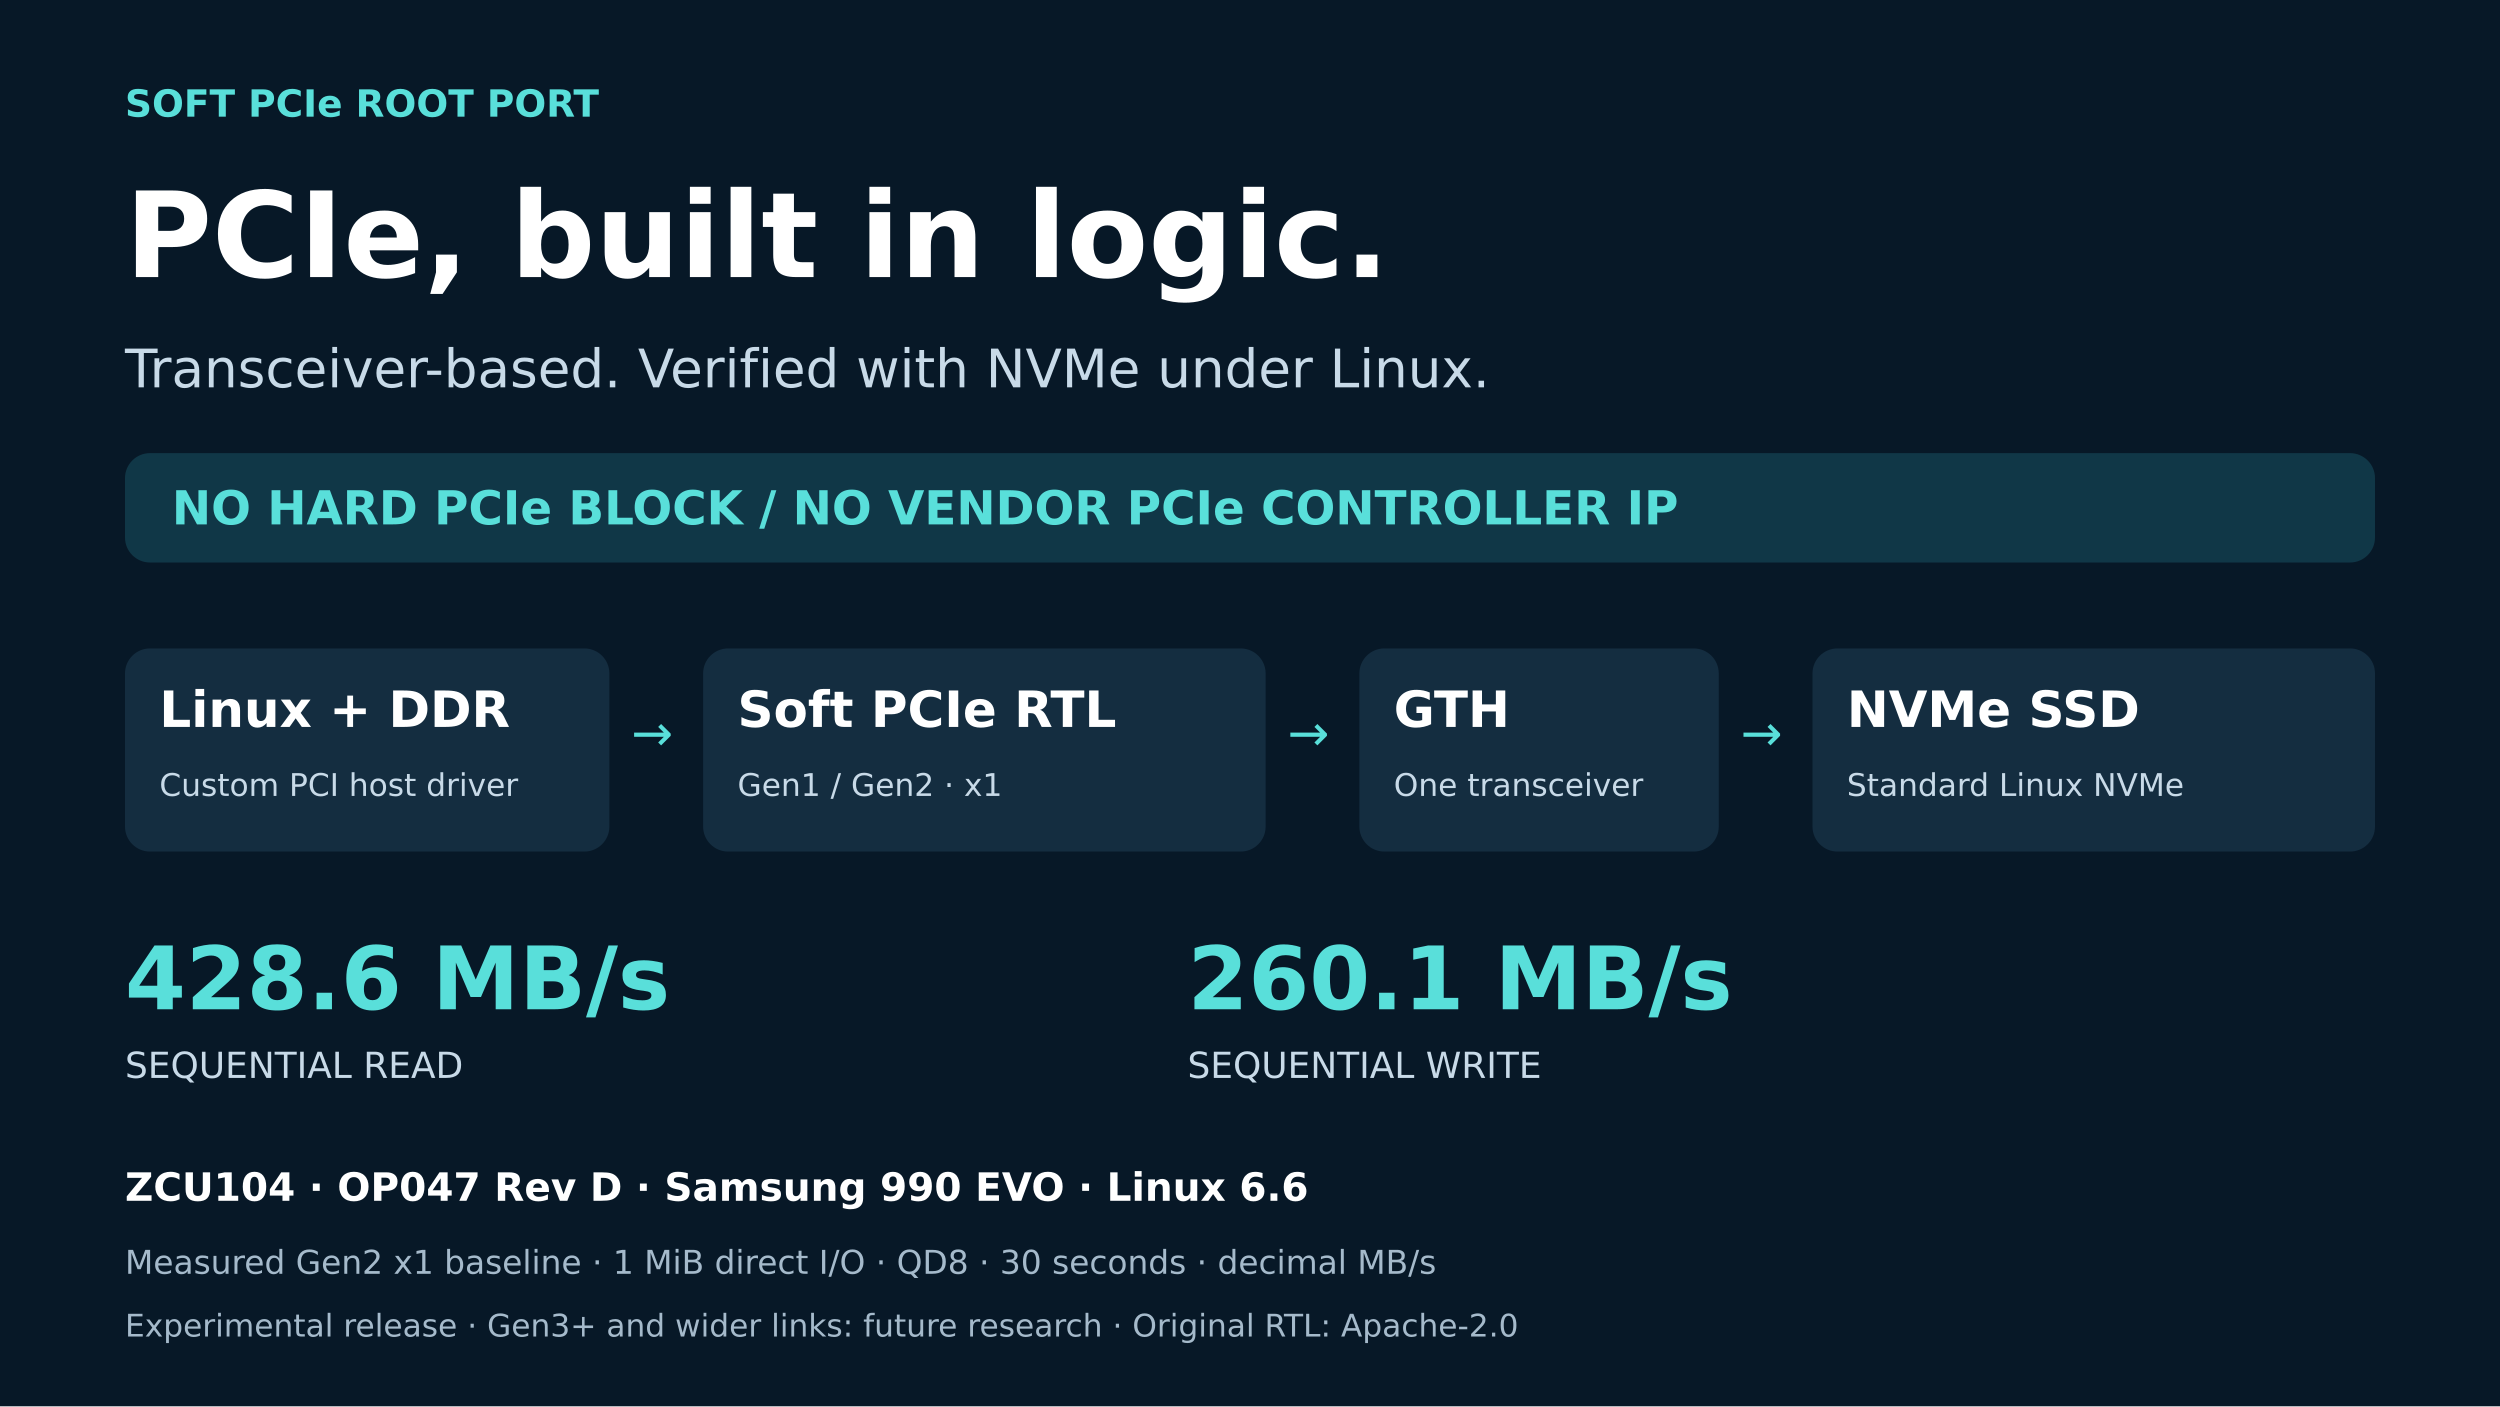
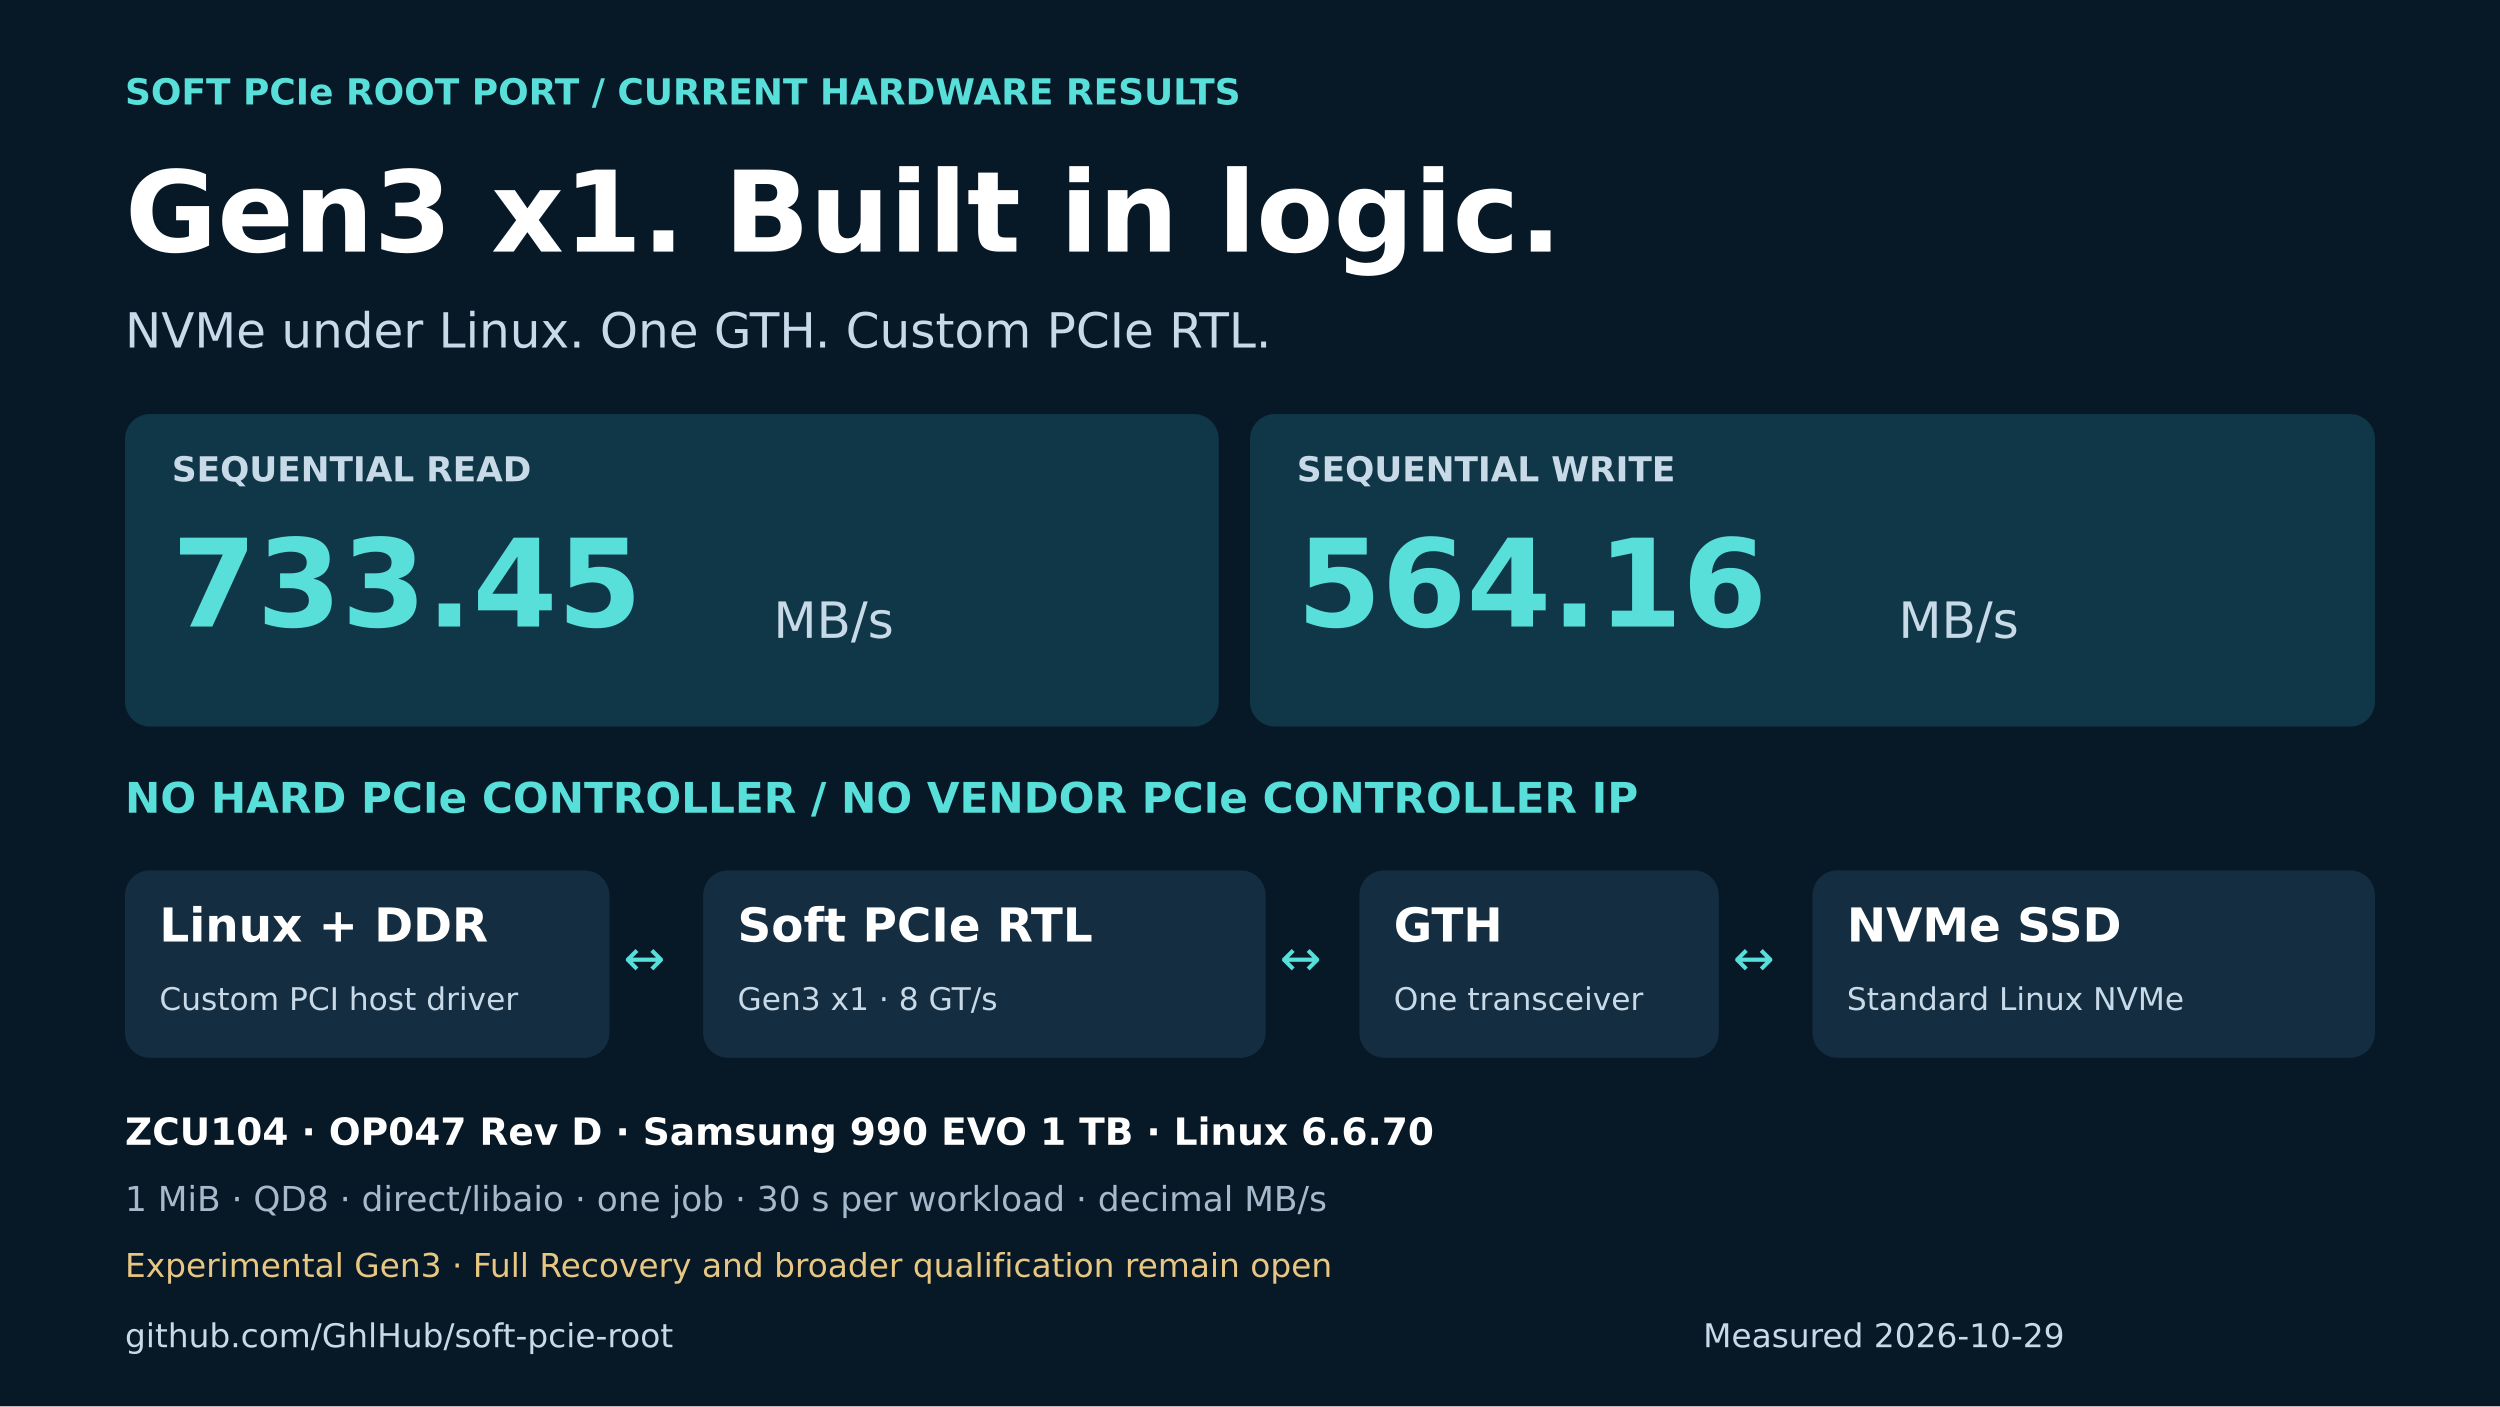
<svg xmlns="http://www.w3.org/2000/svg" width="1600" height="900" viewBox="0 0 1600 900">
  <rect width="1600" height="900" fill="#071827" />
-   <text x="80" y="74.68" font-family="DejaVu Sans,sans-serif" font-size="24" font-weight="700" fill="#59dfda">SOFT PCIe ROOT PORT</text>
-   <text x="80" y="177.32" font-family="DejaVu Sans,sans-serif" font-size="76" font-weight="700" fill="#ffffff">PCIe, built in logic.</text>
-   <text x="80" y="247.88" font-family="DejaVu Sans,sans-serif" font-size="34" font-weight="400" fill="#c8dae8">Transceiver-based. Verified with NVMe under Linux.</text>
-   <rect x="80" y="290" width="1440" height="70" rx="16" fill="#103747" />
-   <text x="110" y="335.6" font-family="DejaVu Sans,sans-serif" font-size="30" font-weight="700" fill="#59dfda">NO HARD PCIe BLOCK  /  NO VENDOR PCIe CONTROLLER IP</text>
-   <rect x="80" y="415" width="310" height="130" rx="16" fill="#142d40" />
-   <text x="102" y="465.24" font-family="DejaVu Sans,sans-serif" font-size="32" font-weight="700" fill="#ffffff">Linux + DDR</text>
-   <text x="102" y="509.4" font-family="DejaVu Sans,sans-serif" font-size="20" font-weight="400" fill="#c8dae8">Custom PCI host driver</text>
-   <rect x="450" y="415" width="360" height="130" rx="16" fill="#142d40" />
-   <text x="472" y="465.24" font-family="DejaVu Sans,sans-serif" font-size="32" font-weight="700" fill="#ffffff">Soft PCIe RTL</text>
-   <text x="472" y="509.4" font-family="DejaVu Sans,sans-serif" font-size="20" font-weight="400" fill="#c8dae8">Gen1 / Gen2 · x1</text>
-   <rect x="870" y="415" width="230" height="130" rx="16" fill="#142d40" />
-   <text x="892" y="465.24" font-family="DejaVu Sans,sans-serif" font-size="32" font-weight="700" fill="#ffffff">GTH</text>
-   <text x="892" y="509.4" font-family="DejaVu Sans,sans-serif" font-size="20" font-weight="400" fill="#c8dae8">One transceiver</text>
-   <rect x="1160" y="415" width="360" height="130" rx="16" fill="#142d40" />
-   <text x="1182" y="465.24" font-family="DejaVu Sans,sans-serif" font-size="32" font-weight="700" fill="#ffffff">NVMe SSD</text>
-   <text x="1182" y="509.4" font-family="DejaVu Sans,sans-serif" font-size="20" font-weight="400" fill="#c8dae8">Standard Linux NVMe</text>
-   <text x="404" y="480.24" font-family="DejaVu Sans,sans-serif" font-size="32" font-weight="400" fill="#59dfda">→</text>
-   <text x="824" y="480.24" font-family="DejaVu Sans,sans-serif" font-size="32" font-weight="400" fill="#59dfda">→</text>
-   <text x="1114" y="480.24" font-family="DejaVu Sans,sans-serif" font-size="32" font-weight="400" fill="#59dfda">→</text>
-   <text x="80" y="645.92" font-family="DejaVu Sans,sans-serif" font-size="56" font-weight="700" fill="#59dfda">428.6 MB/s</text>
-   <text x="80" y="689.86" font-family="DejaVu Sans,sans-serif" font-size="23" font-weight="400" fill="#c8dae8">SEQUENTIAL READ</text>
-   <text x="760" y="645.92" font-family="DejaVu Sans,sans-serif" font-size="56" font-weight="700" fill="#59dfda">260.1 MB/s</text>
-   <text x="760" y="689.86" font-family="DejaVu Sans,sans-serif" font-size="23" font-weight="400" fill="#c8dae8">SEQUENTIAL WRITE</text>
-   <text x="80" y="768.5" font-family="DejaVu Sans,sans-serif" font-size="25" font-weight="700" fill="#ffffff">ZCU104  ·  OP047 Rev D  ·  Samsung 990 EVO  ·  Linux 6.6</text>
-   <text x="80" y="815.22" font-family="DejaVu Sans,sans-serif" font-size="21" font-weight="400" fill="#a5bacb">Measured Gen2 x1 baseline · 1 MiB direct I/O · QD8 · 30 seconds · decimal MB/s</text>
-   <text x="80" y="855.4" font-family="DejaVu Sans,sans-serif" font-size="20" font-weight="400" fill="#a5bacb">Experimental release · Gen3+ and wider links: future research · Original RTL: Apache-2.0</text>
+   <text x="80" y="66.86" font-family="DejaVu Sans,sans-serif" font-size="23" font-weight="700" fill="#59dfda">SOFT PCIe ROOT PORT  /  CURRENT HARDWARE RESULTS</text>
+   <text x="80" y="161.04" font-family="DejaVu Sans,sans-serif" font-size="72" font-weight="700" fill="#ffffff">Gen3 x1. Built in logic.</text>
+   <text x="80" y="222.42" font-family="DejaVu Sans,sans-serif" font-size="31" font-weight="400" fill="#c8dae8">NVMe under Linux. One GTH. Custom PCIe RTL.</text>
+   <rect x="80" y="265" width="700" height="200" rx="16" fill="#103747" />
+   <rect x="800" y="265" width="720" height="200" rx="16" fill="#103747" />
+   <text x="110" y="308.04" font-family="DejaVu Sans,sans-serif" font-size="22" font-weight="700" fill="#c8dae8">SEQUENTIAL READ</text>
+   <text x="110" y="400.96" font-family="DejaVu Sans,sans-serif" font-size="78" font-weight="700" fill="#59dfda">733.45</text>
+   <text x="495" y="408.24" font-family="DejaVu Sans,sans-serif" font-size="32" font-weight="400" fill="#c8dae8">MB/s</text>
+   <text x="830" y="308.04" font-family="DejaVu Sans,sans-serif" font-size="22" font-weight="700" fill="#c8dae8">SEQUENTIAL WRITE</text>
+   <text x="830" y="400.96" font-family="DejaVu Sans,sans-serif" font-size="78" font-weight="700" fill="#59dfda">564.16</text>
+   <text x="1215" y="408.24" font-family="DejaVu Sans,sans-serif" font-size="32" font-weight="400" fill="#c8dae8">MB/s</text>
+   <text x="80" y="520.14" font-family="DejaVu Sans,sans-serif" font-size="27" font-weight="700" fill="#59dfda">NO HARD PCIe CONTROLLER  /  NO VENDOR PCIe CONTROLLER IP</text>
+   <rect x="80" y="557" width="310" height="120" rx="16" fill="#142d40" />
+   <text x="102" y="602.6" font-family="DejaVu Sans,sans-serif" font-size="30" font-weight="700" fill="#ffffff">Linux + DDR</text>
+   <text x="102" y="646.4" font-family="DejaVu Sans,sans-serif" font-size="20" font-weight="400" fill="#c8dae8">Custom PCI host driver</text>
+   <rect x="450" y="557" width="360" height="120" rx="16" fill="#142d40" />
+   <text x="472" y="602.6" font-family="DejaVu Sans,sans-serif" font-size="30" font-weight="700" fill="#ffffff">Soft PCIe RTL</text>
+   <text x="472" y="646.4" font-family="DejaVu Sans,sans-serif" font-size="20" font-weight="400" fill="#c8dae8">Gen3 x1 · 8 GT/s</text>
+   <rect x="870" y="557" width="230" height="120" rx="16" fill="#142d40" />
+   <text x="892" y="602.6" font-family="DejaVu Sans,sans-serif" font-size="30" font-weight="700" fill="#ffffff">GTH</text>
+   <text x="892" y="646.4" font-family="DejaVu Sans,sans-serif" font-size="20" font-weight="400" fill="#c8dae8">One transceiver</text>
+   <rect x="1160" y="557" width="360" height="120" rx="16" fill="#142d40" />
+   <text x="1182" y="602.6" font-family="DejaVu Sans,sans-serif" font-size="30" font-weight="700" fill="#ffffff">NVMe SSD</text>
+   <text x="1182" y="646.4" font-family="DejaVu Sans,sans-serif" font-size="20" font-weight="400" fill="#c8dae8">Standard Linux NVMe</text>
+   <text x="399" y="624.24" font-family="DejaVu Sans,sans-serif" font-size="32" font-weight="400" fill="#59dfda">↔</text>
+   <text x="819" y="624.24" font-family="DejaVu Sans,sans-serif" font-size="32" font-weight="400" fill="#59dfda">↔</text>
+   <text x="1109" y="624.24" font-family="DejaVu Sans,sans-serif" font-size="32" font-weight="400" fill="#59dfda">↔</text>
+   <text x="80" y="732.68" font-family="DejaVu Sans,sans-serif" font-size="24" font-weight="700" fill="#ffffff">ZCU104 · OP047 Rev D · Samsung 990 EVO 1 TB · Linux 6.6.70</text>
+   <text x="80" y="775.04" font-family="DejaVu Sans,sans-serif" font-size="22" font-weight="400" fill="#a5bacb">1 MiB · QD8 · direct/libaio · one job · 30 s per workload · decimal MB/s</text>
+   <text x="80" y="817.22" font-family="DejaVu Sans,sans-serif" font-size="21" font-weight="400" fill="#e8c783">Experimental Gen3 · Full Recovery and broader qualification remain open</text>
+   <text x="80" y="862.22" font-family="DejaVu Sans,sans-serif" font-size="21" font-weight="400" fill="#c8dae8">github.com/GhlHub/soft-pcie-root</text>
+   <text x="1090" y="862.22" font-family="DejaVu Sans,sans-serif" font-size="21" font-weight="400" fill="#c8dae8">Measured 2026-10-29</text>
</svg>
